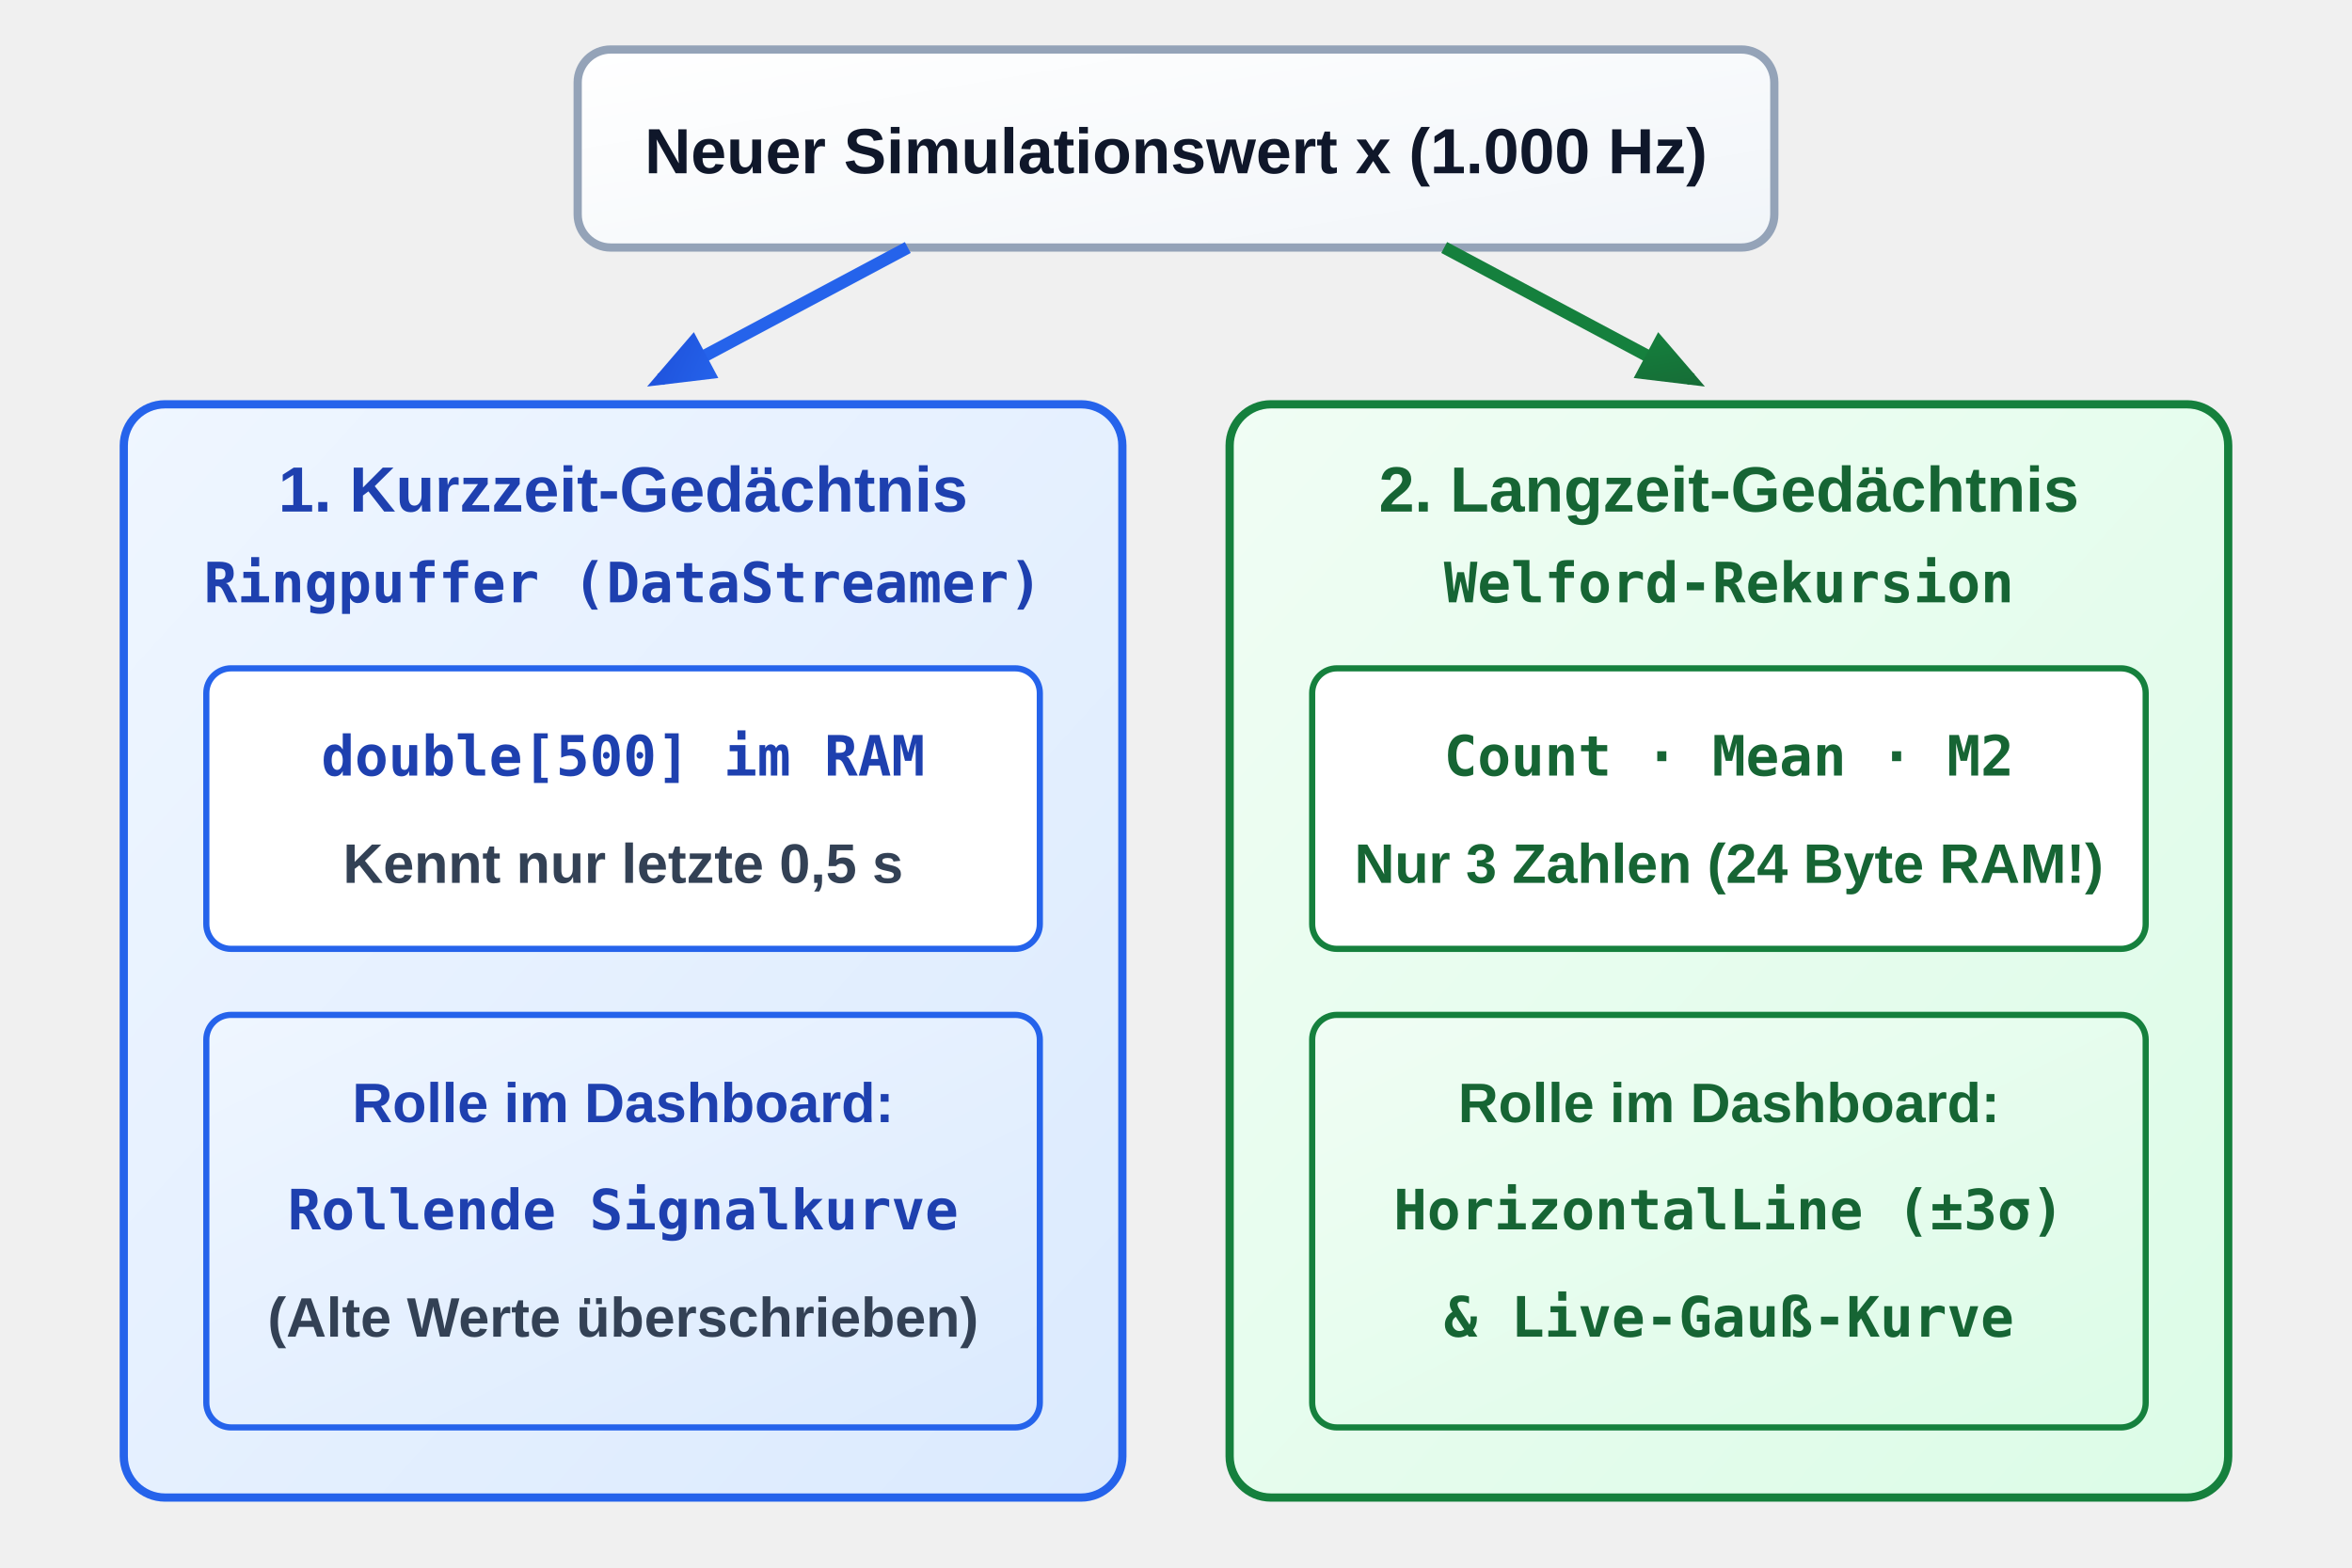
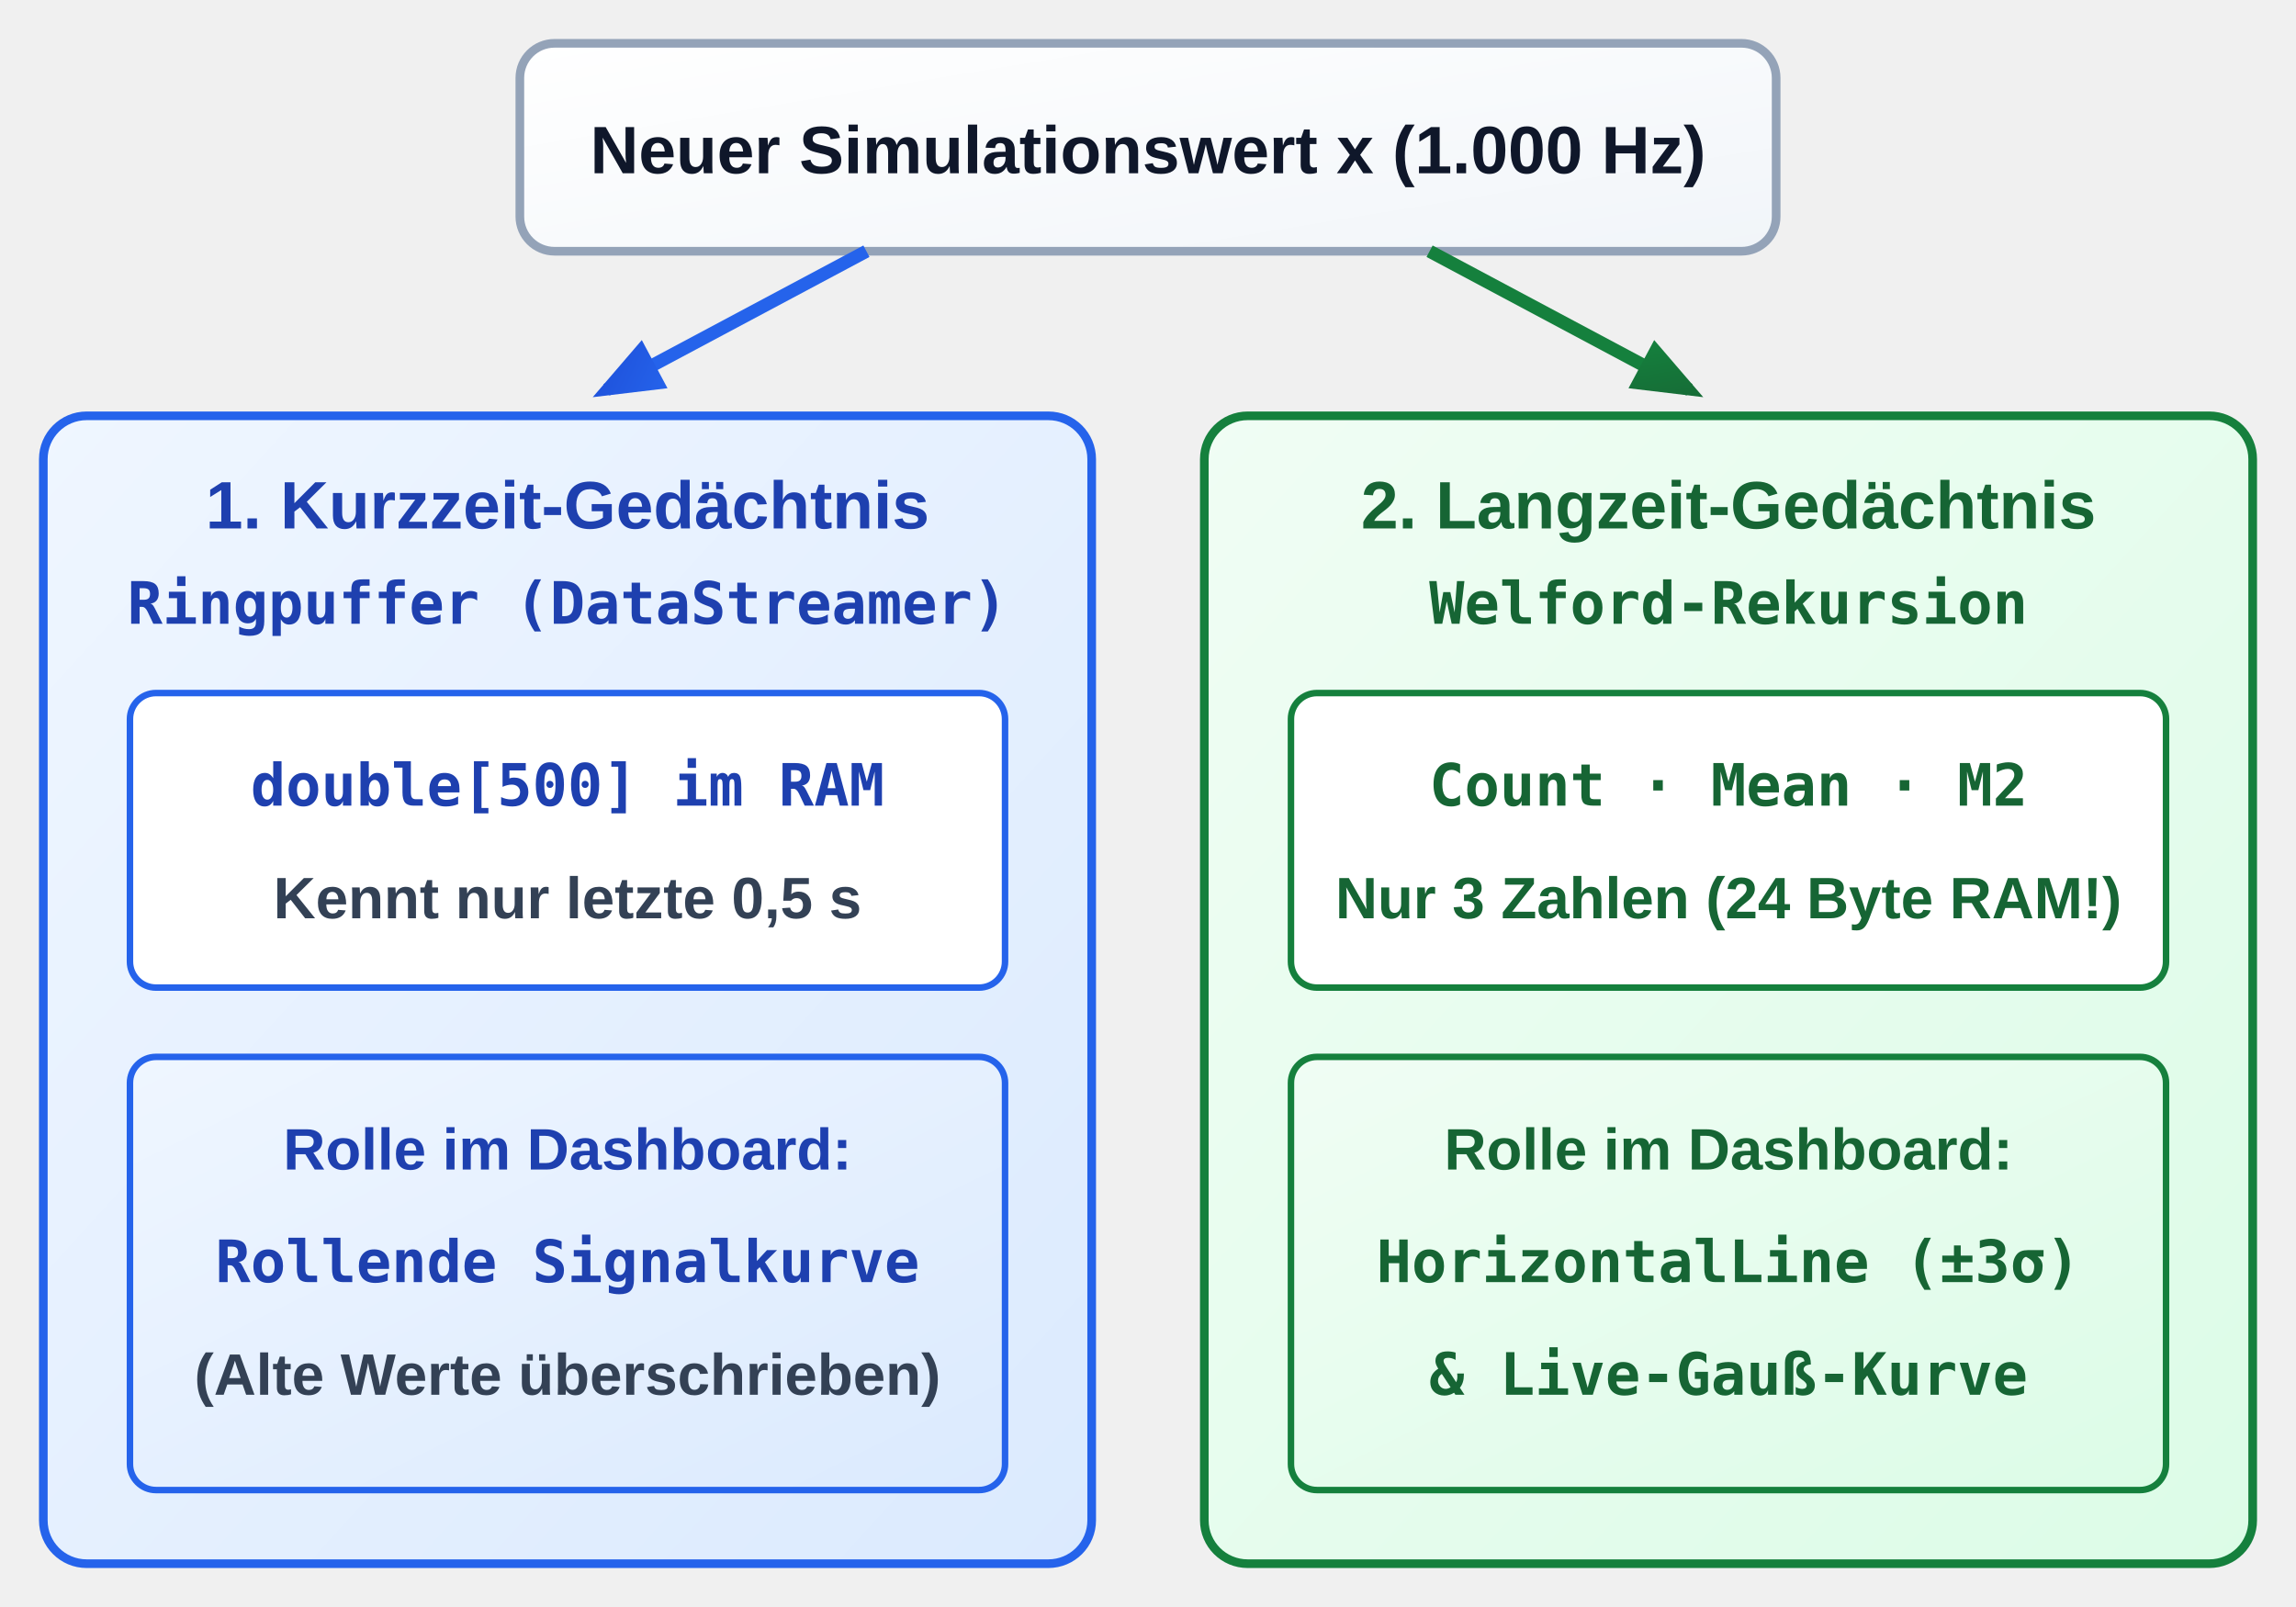
- <svg xmlns="http://www.w3.org/2000/svg" viewBox="-45 0 570 380" width="570" height="380">
+ <svg xmlns="http://www.w3.org/2000/svg" viewBox="-25 2 530 371" width="530" height="371">
  <defs>
    <linearGradient id="grad-sem-primary" x1="0%" y1="0%" x2="100%" y2="100%">
      <stop offset="0%" stop-color="#eff6ff" />
      <stop offset="100%" stop-color="#dbeafe" />
    </linearGradient>
    <linearGradient id="grad-sem-primary-fill" x1="0%" y1="0%" x2="100%" y2="100%">
      <stop offset="0%" stop-color="#2563eb" />
      <stop offset="100%" stop-color="#1d4ed8" />
    </linearGradient>
    <linearGradient id="grad-sem-success" x1="0%" y1="0%" x2="100%" y2="100%">
      <stop offset="0%" stop-color="#f0fdf4" />
      <stop offset="100%" stop-color="#dcfce7" />
    </linearGradient>
    <linearGradient id="grad-sem-success-fill" x1="0%" y1="0%" x2="100%" y2="100%">
      <stop offset="0%" stop-color="#15803d" />
      <stop offset="100%" stop-color="#166534" />
    </linearGradient>
    <linearGradient id="grad-sem-card" x1="0%" y1="0%" x2="100%" y2="100%">
      <stop offset="0%" stop-color="#ffffff" />
      <stop offset="100%" stop-color="#f1f5f9" />
    </linearGradient>
    <linearGradient id="grad-sem-muted" x1="0%" y1="0%" x2="100%" y2="100%">
      <stop offset="0%" stop-color="#f8fafc" />
      <stop offset="100%" stop-color="#e2e8f0" />
    </linearGradient>
    <linearGradient id="grad-sem-muted-fill" x1="0%" y1="0%" x2="100%" y2="100%">
      <stop offset="0%" stop-color="#475569" />
      <stop offset="100%" stop-color="#334155" />
    </linearGradient>
    <linearGradient id="grad-sem-neutral" x1="0%" y1="0%" x2="100%" y2="100%">
      <stop offset="0%" stop-color="#ffffff" />
      <stop offset="100%" stop-color="#f8fafc" />
    </linearGradient>
    <linearGradient id="grad-sem-neutral-fill" x1="0%" y1="0%" x2="100%" y2="100%">
      <stop offset="0%" stop-color="#334155" />
      <stop offset="100%" stop-color="#1e293b" />
    </linearGradient>
    <style>
      
/* @svg-palette:start */
      .sem-primary { fill: url(#grad-sem-primary); stroke: #2563eb; }
      .sem-primary-bg { fill: url(#grad-sem-primary); stroke: none; }
      .sem-primary-stroke { stroke: #2563eb; }
      .sem-primary-fill { fill: url(#grad-sem-primary-fill); }
      .sem-primary-text { fill: #1e40af; }
      .sem-success { fill: url(#grad-sem-success); stroke: #15803d; }
      .sem-success-bg { fill: url(#grad-sem-success); stroke: none; }
      .sem-success-stroke { stroke: #15803d; }
      .sem-success-fill { fill: url(#grad-sem-success-fill); }
      .sem-success-text { fill: #166534; }
      .sem-card { fill: url(#grad-sem-card); stroke: #cbd5e1; }
      .sem-card-bg { fill: url(#grad-sem-card); stroke: none; }
      .sem-card-stroke { stroke: #cbd5e1; }
      .sem-card-fill { fill: #cbd5e1; }
      .sem-card-text { fill: #1e293b; }
      .sem-muted { fill: url(#grad-sem-muted); stroke: #94a3b8; }
      .sem-muted-bg { fill: url(#grad-sem-muted); stroke: none; }
      .sem-muted-stroke { stroke: #94a3b8; }
      .sem-muted-fill { fill: url(#grad-sem-muted-fill); }
      .sem-muted-text { fill: #334155; }
      .sem-neutral { fill: url(#grad-sem-neutral); stroke: #334155; }
      .sem-neutral-bg { fill: url(#grad-sem-neutral); stroke: none; }
      .sem-neutral-stroke { stroke: #334155; }
      .sem-neutral-fill { fill: url(#grad-sem-neutral-fill); }
      .sem-neutral-text { fill: #0f172a; }
      /* @svg-palette:end */
.hdr { font-family: 'Segoe UI', Arial, sans-serif; font-size: 15.5px; font-weight: bold; text-anchor: middle; }
      .code { font-family: 'Consolas', monospace; font-size: 13.5px; font-weight: bold; text-anchor: middle; }
      .sub { font-family: 'Segoe UI', Arial, sans-serif; font-size: 13.5px; font-weight: 600; text-anchor: middle; }
    </style>
    <marker id="rw-b" viewBox="0 0 10 10" refX="7" refY="5" markerWidth="6" markerHeight="6" orient="auto">
      <path class="sem-primary-fill" d="M 0 1.5 L 9 5 L 0 8.5 z" />
    </marker>
    <marker id="rw-g" viewBox="0 0 10 10" refX="7" refY="5" markerWidth="6" markerHeight="6" orient="auto">
      <path class="sem-success-fill" d="M 0 1.5 L 9 5 L 0 8.5 z" />
    </marker>
  </defs>
  <rect class="sem-card sem-muted-stroke" x="95" y="12" width="290" height="48" rx="8" stroke-width="2" />
  <text x="240" y="42" class="hdr sem-neutral-text">Neuer Simulationswert x (1.000 Hz)</text>
  <line class="sem-primary-stroke" x1="175" y1="60" x2="115" y2="92" stroke-width="3" marker-end="url(#rw-b)" />
  <line class="sem-success-stroke" x1="305" y1="60" x2="365" y2="92" stroke-width="3" marker-end="url(#rw-g)" />
  <rect class="sem-primary" x="-15" y="98" width="242" height="265" rx="10" stroke-width="2" />
  <text x="106" y="124" class="hdr sem-primary-text">1. Kurzzeit-Gedächtnis</text>
  <text x="106" y="146" class="code sem-primary-text">Ringpuffer (DataStreamer)</text>
  <rect class="sem-primary-stroke" x="5" y="162" width="202" height="68" rx="6" fill="#ffffff" stroke-width="1.5" />
  <text x="106" y="188" class="code sem-primary-text">double[500] im RAM</text>
  <text x="106" y="214" class="sub sem-muted-text">Kennt nur letzte 0,5 s</text>
  <rect class="sem-primary" x="5" y="246" width="202" height="100" rx="6" stroke-width="1.5" />
  <text x="106" y="272" class="sub sem-primary-text">Rolle im Dashboard:</text>
  <text x="106" y="298" class="code sem-primary-text">Rollende Signalkurve</text>
  <text x="106" y="324" class="sub sem-muted-text">(Alte Werte überschrieben)</text>
  <rect class="sem-success" x="253" y="98" width="242" height="265" rx="10" stroke-width="2" />
  <text x="374" y="124" class="hdr sem-success-text">2. Langzeit-Gedächtnis</text>
  <text x="374" y="146" class="code sem-success-text">Welford-Rekursion</text>
  <rect class="sem-success-stroke" x="273" y="162" width="202" height="68" rx="6" fill="#ffffff" stroke-width="1.5" />
  <text x="374" y="188" class="code sem-success-text">Count · Mean · M2</text>
  <text x="374" y="214" class="sub sem-success-text">Nur 3 Zahlen (24 Byte RAM!)</text>
  <rect class="sem-success" x="273" y="246" width="202" height="100" rx="6" stroke-width="1.5" />
  <text x="374" y="272" class="sub sem-success-text">Rolle im Dashboard:</text>
  <text x="374" y="298" class="code sem-success-text">HorizontalLine (±3σ)</text>
  <text x="374" y="324" class="code sem-success-text">&amp; Live-Gauß-Kurve</text>
</svg>
